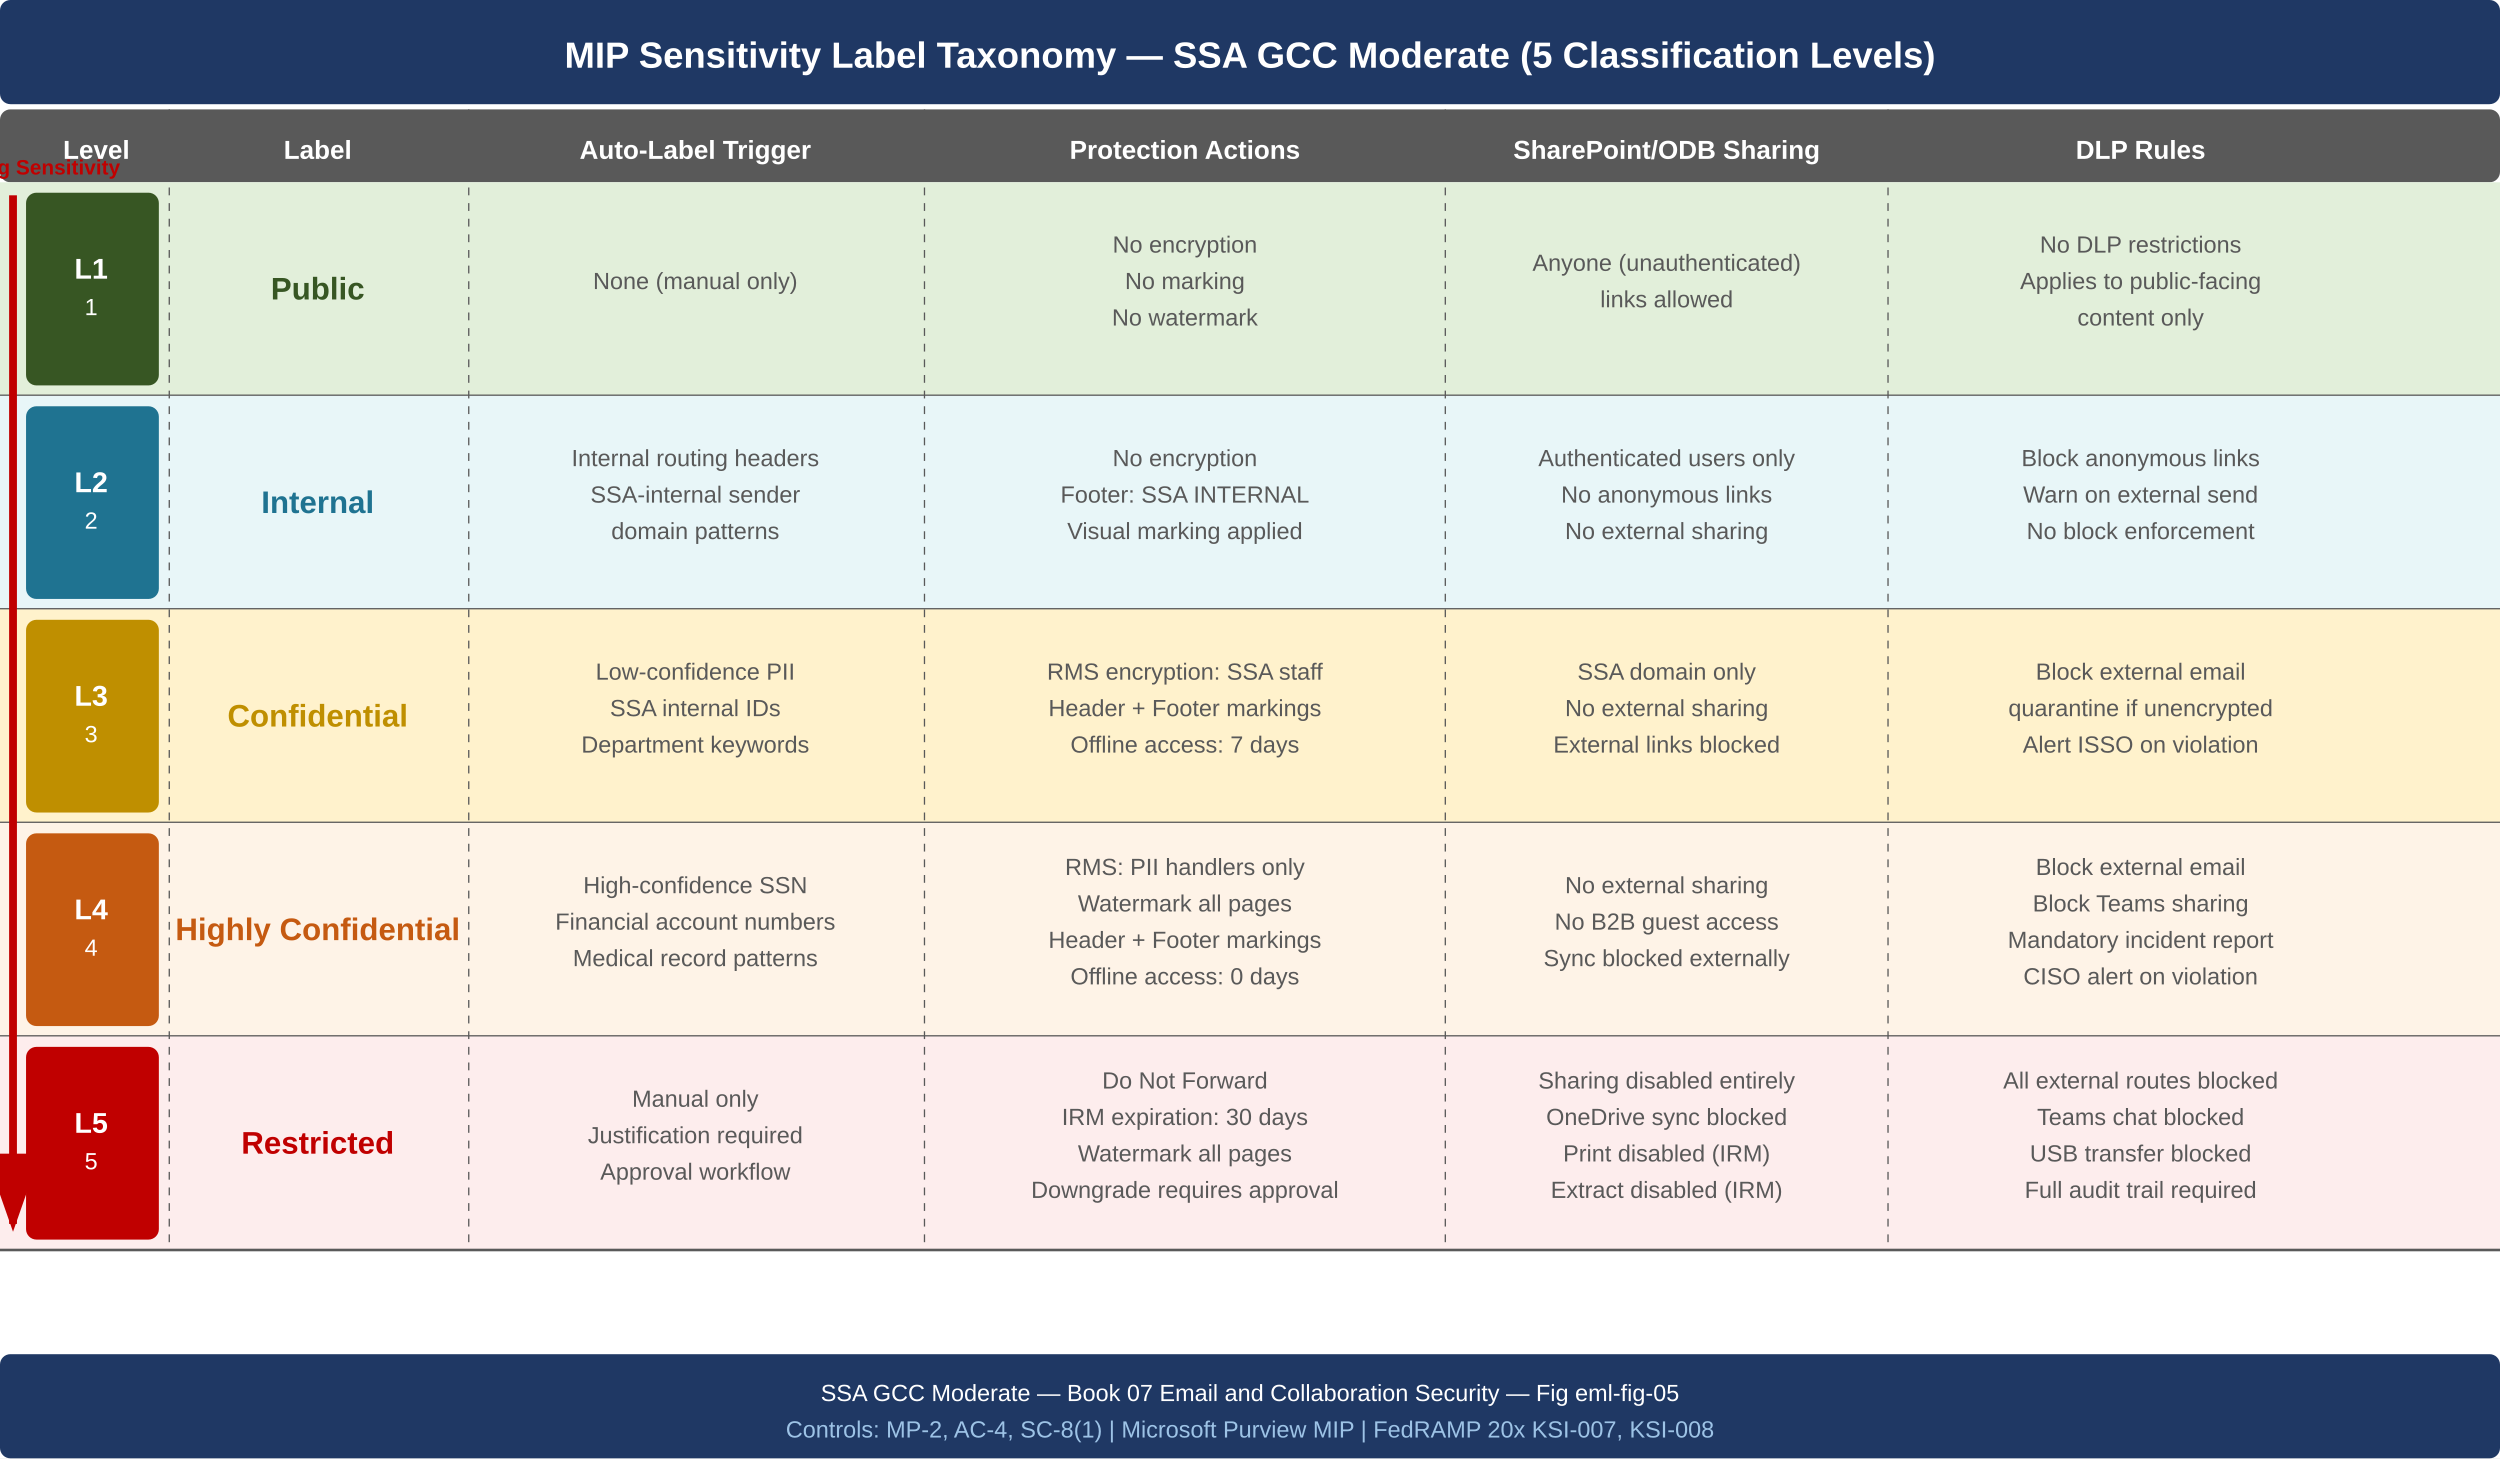
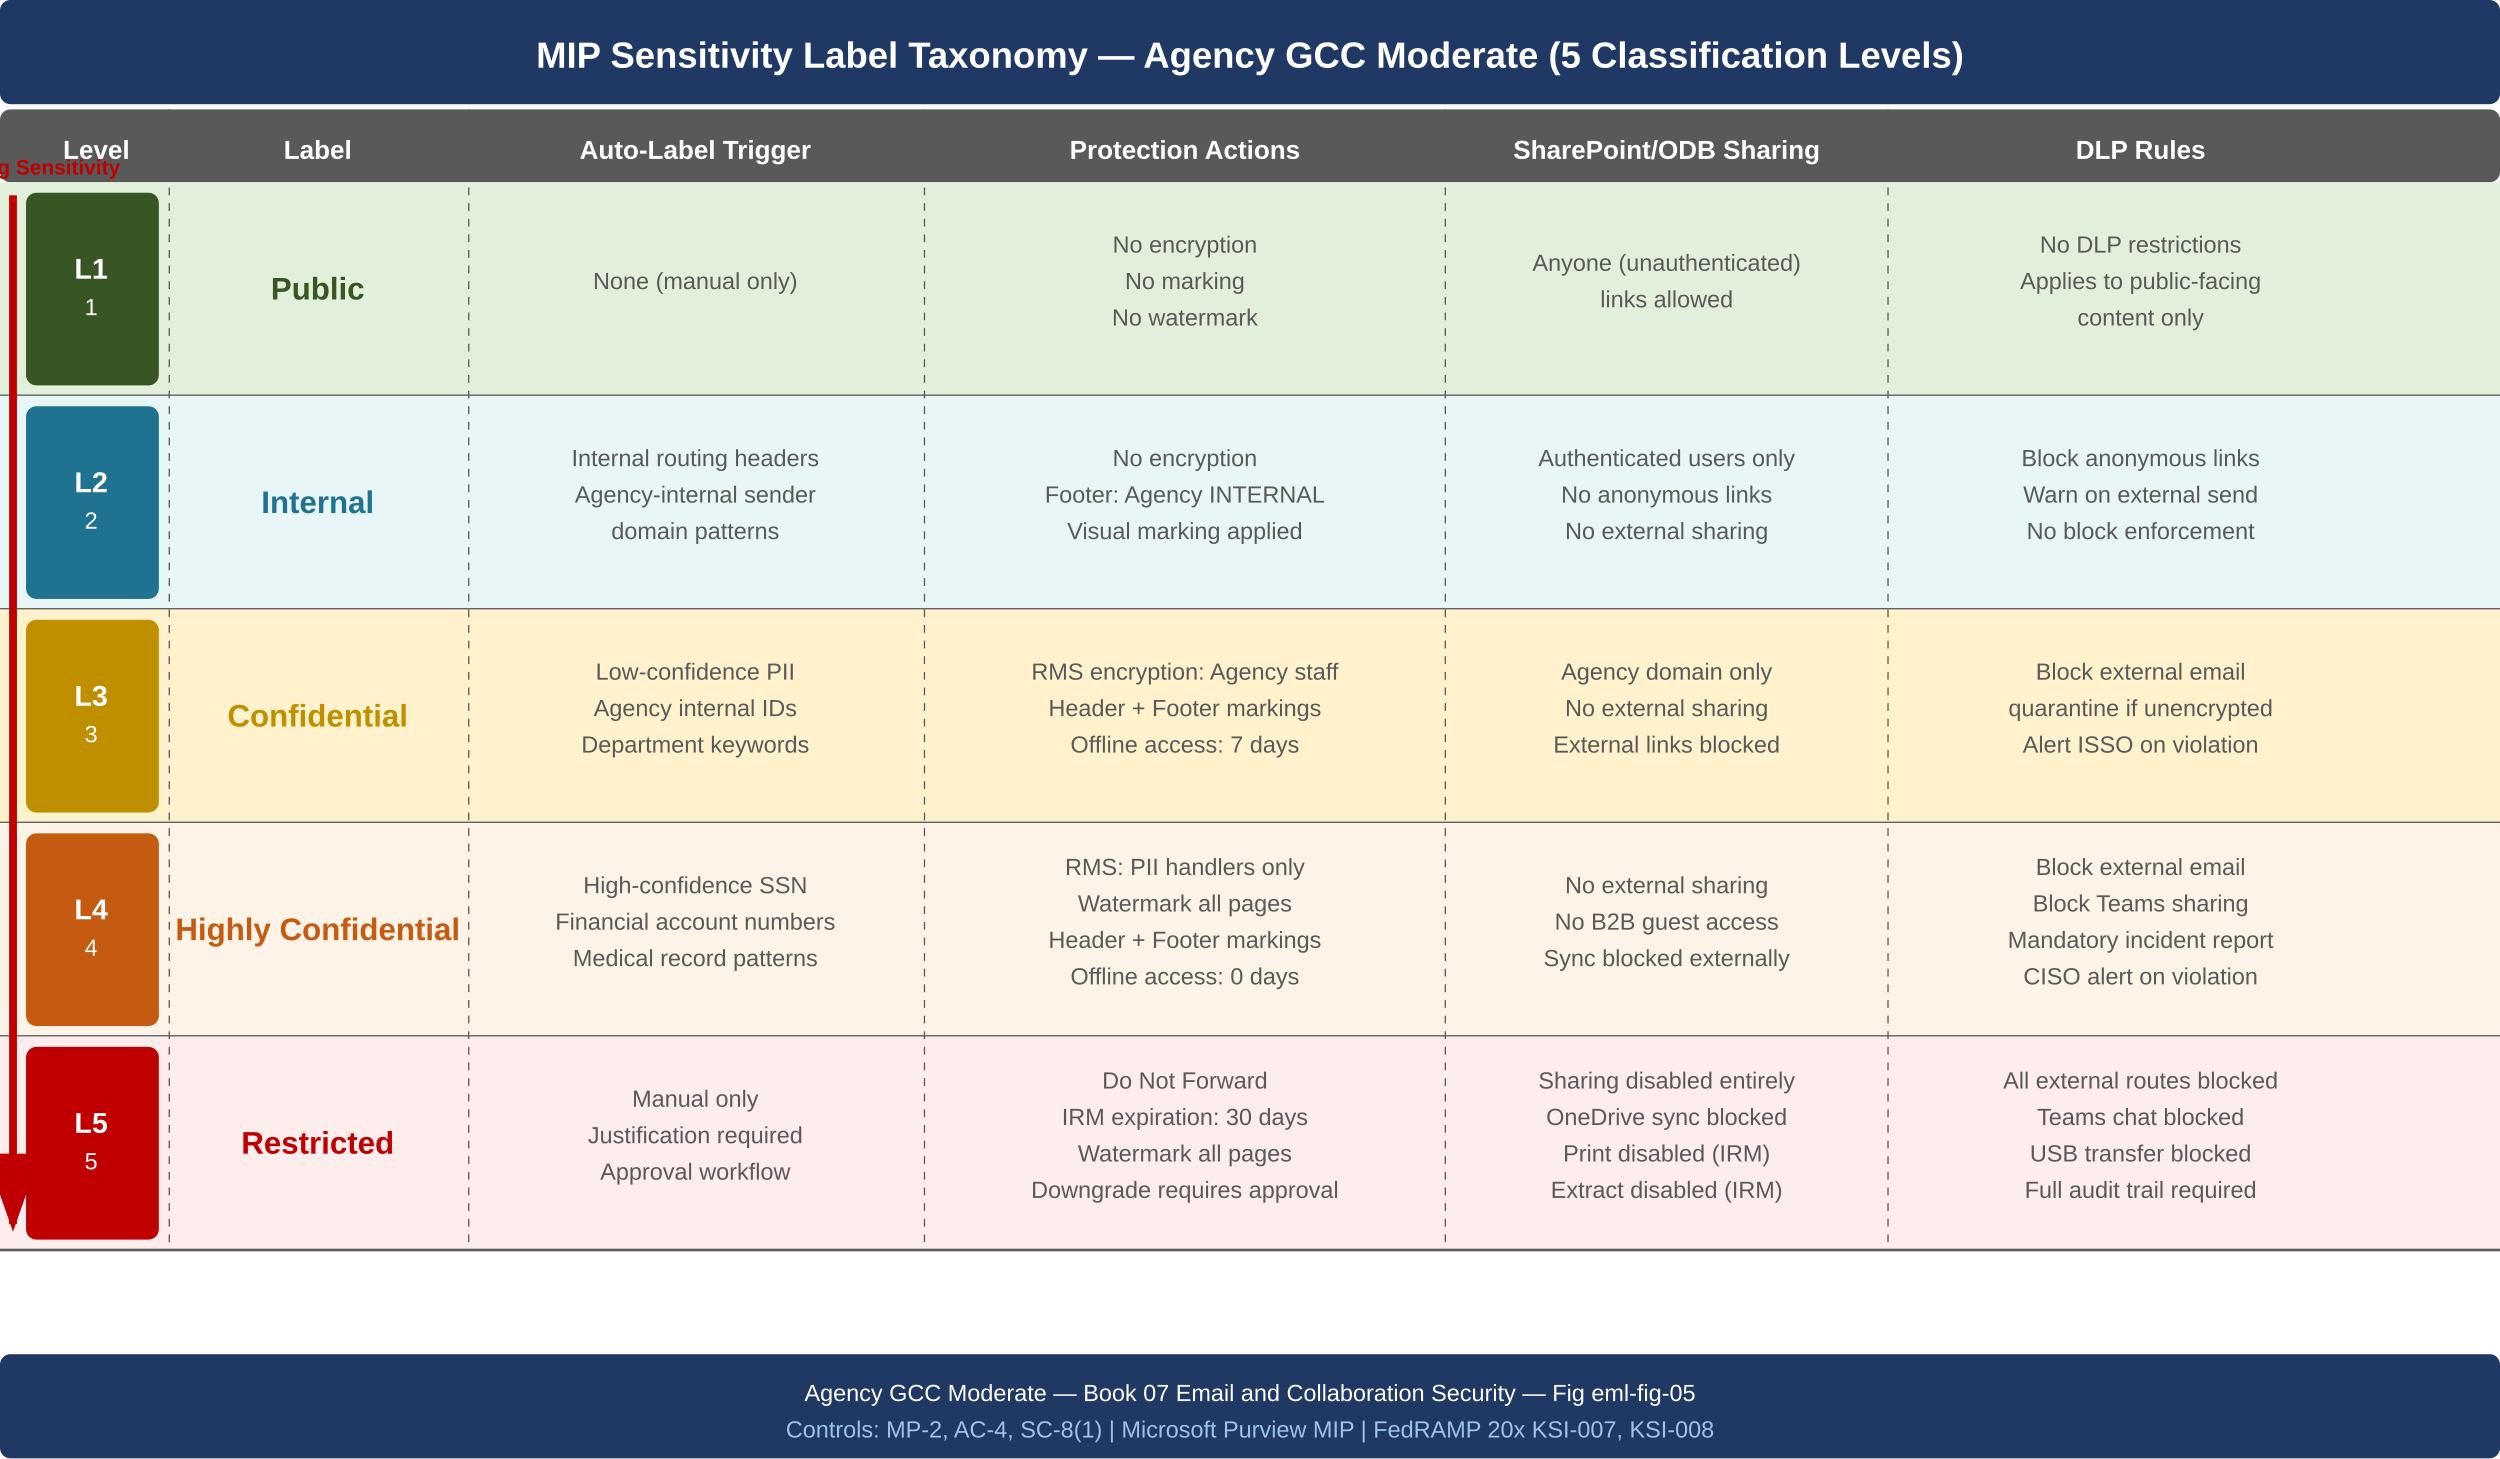
<svg xmlns="http://www.w3.org/2000/svg" width="960" height="560" viewBox="0 0 960 560">
  <defs>
    <marker id="arrow" markerWidth="10" markerHeight="7" refX="9" refY="3.5" orient="auto">
      <polygon points="0 0, 10 3.5, 0 7" fill="#595959" />
    </marker>
    <marker id="arrow-white" markerWidth="10" markerHeight="7" refX="9" refY="3.5" orient="auto">
      <polygon points="0 0, 10 3.5, 0 7" fill="#FFFFFF" />
    </marker>
    <marker id="arrow-blue" markerWidth="10" markerHeight="7" refX="9" refY="3.5" orient="auto">
      <polygon points="0 0, 10 3.5, 0 7" fill="#2E75B6" />
    </marker>
    <marker id="arrow-red" markerWidth="10" markerHeight="7" refX="9" refY="3.5" orient="auto">
      <polygon points="0 0, 10 3.5, 0 7" fill="#C00000" />
    </marker>
    <marker id="arrow-green" markerWidth="10" markerHeight="7" refX="9" refY="3.5" orient="auto">
      <polygon points="0 0, 10 3.5, 0 7" fill="#375623" />
    </marker>
  </defs>
  <rect width="960" height="560" fill="#FFFFFF" />
  <rect x="0" y="0" width="960" height="40" fill="#1F3864" rx="4" />
-   <text x="480" y="26" font-family="Arial,sans-serif" font-size="14" fill="#FFFFFF" text-anchor="middle" font-weight="bold">MIP Sensitivity Label Taxonomy — SSA GCC Moderate (5 Classification Levels)</text>
+   <text x="480" y="26" font-family="Arial,sans-serif" font-size="14" fill="#FFFFFF" text-anchor="middle" font-weight="bold">MIP Sensitivity Label Taxonomy — Agency GCC Moderate (5 Classification Levels)</text>
  <rect x="0" y="42" width="960" height="28" fill="#595959" rx="4" />
  <text x="37" y="61" font-family="Arial,sans-serif" font-size="10" fill="#FFFFFF" text-anchor="middle" font-weight="bold">Level</text>
  <text x="122" y="61" font-family="Arial,sans-serif" font-size="10" fill="#FFFFFF" text-anchor="middle" font-weight="bold">Label</text>
  <text x="267" y="61" font-family="Arial,sans-serif" font-size="10" fill="#FFFFFF" text-anchor="middle" font-weight="bold">Auto-Label Trigger</text>
  <text x="455" y="61" font-family="Arial,sans-serif" font-size="10" fill="#FFFFFF" text-anchor="middle" font-weight="bold">Protection Actions</text>
  <text x="640" y="61" font-family="Arial,sans-serif" font-size="10" fill="#FFFFFF" text-anchor="middle" font-weight="bold">SharePoint/ODB Sharing</text>
  <text x="822" y="61" font-family="Arial,sans-serif" font-size="10" fill="#FFFFFF" text-anchor="middle" font-weight="bold">DLP Rules</text>
  <rect x="0" y="70" width="960" height="82" fill="#E2EFDA" rx="0" />
  <rect x="10" y="74" width="51" height="74" fill="#375623" rx="4" />
  <text x="35" y="107" font-family="Arial,sans-serif" font-size="11" fill="#FFFFFF" text-anchor="middle" font-weight="bold">L1</text>
  <text x="35" y="121" font-family="Arial,sans-serif" font-size="9" fill="#FFFFFF" text-anchor="middle">1</text>
  <text x="122" y="115" font-family="Arial,sans-serif" font-size="12" fill="#375623" text-anchor="middle" font-weight="bold">Public</text>
  <text x="267" y="111" font-family="Arial,sans-serif" font-size="9" fill="#595959" text-anchor="middle">None (manual only)</text>
  <text x="455" y="97" font-family="Arial,sans-serif" font-size="9" fill="#595959" text-anchor="middle">No encryption</text>
  <text x="455" y="111" font-family="Arial,sans-serif" font-size="9" fill="#595959" text-anchor="middle">No marking</text>
  <text x="455" y="125" font-family="Arial,sans-serif" font-size="9" fill="#595959" text-anchor="middle">No watermark</text>
  <text x="640" y="104" font-family="Arial,sans-serif" font-size="9" fill="#595959" text-anchor="middle">Anyone (unauthenticated)</text>
  <text x="640" y="118" font-family="Arial,sans-serif" font-size="9" fill="#595959" text-anchor="middle">links allowed</text>
  <text x="822" y="97" font-family="Arial,sans-serif" font-size="9" fill="#595959" text-anchor="middle">No DLP restrictions</text>
  <text x="822" y="111" font-family="Arial,sans-serif" font-size="9" fill="#595959" text-anchor="middle">Applies to public-facing</text>
  <text x="822" y="125" font-family="Arial,sans-serif" font-size="9" fill="#595959" text-anchor="middle">content only</text>
  <line x1="0" y1="152" x2="960" y2="152" stroke="#595959" stroke-width="1" />
  <rect x="0" y="152" width="960" height="82" fill="#E8F6F8" rx="0" />
  <rect x="10" y="156" width="51" height="74" fill="#1F7391" rx="4" />
  <text x="35" y="189" font-family="Arial,sans-serif" font-size="11" fill="#FFFFFF" text-anchor="middle" font-weight="bold">L2</text>
  <text x="35" y="203" font-family="Arial,sans-serif" font-size="9" fill="#FFFFFF" text-anchor="middle">2</text>
  <text x="122" y="197" font-family="Arial,sans-serif" font-size="12" fill="#1F7391" text-anchor="middle" font-weight="bold">Internal</text>
  <text x="267" y="179" font-family="Arial,sans-serif" font-size="9" fill="#595959" text-anchor="middle">Internal routing headers</text>
-   <text x="267" y="193" font-family="Arial,sans-serif" font-size="9" fill="#595959" text-anchor="middle">SSA-internal sender</text>
+   <text x="267" y="193" font-family="Arial,sans-serif" font-size="9" fill="#595959" text-anchor="middle">Agency-internal sender</text>
  <text x="267" y="207" font-family="Arial,sans-serif" font-size="9" fill="#595959" text-anchor="middle">domain patterns</text>
  <text x="455" y="179" font-family="Arial,sans-serif" font-size="9" fill="#595959" text-anchor="middle">No encryption</text>
-   <text x="455" y="193" font-family="Arial,sans-serif" font-size="9" fill="#595959" text-anchor="middle">Footer: SSA INTERNAL</text>
+   <text x="455" y="193" font-family="Arial,sans-serif" font-size="9" fill="#595959" text-anchor="middle">Footer: Agency INTERNAL</text>
  <text x="455" y="207" font-family="Arial,sans-serif" font-size="9" fill="#595959" text-anchor="middle">Visual marking applied</text>
  <text x="640" y="179" font-family="Arial,sans-serif" font-size="9" fill="#595959" text-anchor="middle">Authenticated users only</text>
  <text x="640" y="193" font-family="Arial,sans-serif" font-size="9" fill="#595959" text-anchor="middle">No anonymous links</text>
  <text x="640" y="207" font-family="Arial,sans-serif" font-size="9" fill="#595959" text-anchor="middle">No external sharing</text>
  <text x="822" y="179" font-family="Arial,sans-serif" font-size="9" fill="#595959" text-anchor="middle">Block anonymous links</text>
  <text x="822" y="193" font-family="Arial,sans-serif" font-size="9" fill="#595959" text-anchor="middle">Warn on external send</text>
  <text x="822" y="207" font-family="Arial,sans-serif" font-size="9" fill="#595959" text-anchor="middle">No block enforcement</text>
  <line x1="0" y1="234" x2="960" y2="234" stroke="#595959" stroke-width="1" />
  <rect x="0" y="234" width="960" height="82" fill="#FFF2CC" rx="0" />
  <rect x="10" y="238" width="51" height="74" fill="#BF8F00" rx="4" />
  <text x="35" y="271" font-family="Arial,sans-serif" font-size="11" fill="#FFFFFF" text-anchor="middle" font-weight="bold">L3</text>
  <text x="35" y="285" font-family="Arial,sans-serif" font-size="9" fill="#FFFFFF" text-anchor="middle">3</text>
  <text x="122" y="279" font-family="Arial,sans-serif" font-size="12" fill="#BF8F00" text-anchor="middle" font-weight="bold">Confidential</text>
  <text x="267" y="261" font-family="Arial,sans-serif" font-size="9" fill="#595959" text-anchor="middle">Low-confidence PII</text>
-   <text x="267" y="275" font-family="Arial,sans-serif" font-size="9" fill="#595959" text-anchor="middle">SSA internal IDs</text>
+   <text x="267" y="275" font-family="Arial,sans-serif" font-size="9" fill="#595959" text-anchor="middle">Agency internal IDs</text>
  <text x="267" y="289" font-family="Arial,sans-serif" font-size="9" fill="#595959" text-anchor="middle">Department keywords</text>
-   <text x="455" y="261" font-family="Arial,sans-serif" font-size="9" fill="#595959" text-anchor="middle">RMS encryption: SSA staff</text>
+   <text x="455" y="261" font-family="Arial,sans-serif" font-size="9" fill="#595959" text-anchor="middle">RMS encryption: Agency staff</text>
  <text x="455" y="275" font-family="Arial,sans-serif" font-size="9" fill="#595959" text-anchor="middle">Header + Footer markings</text>
  <text x="455" y="289" font-family="Arial,sans-serif" font-size="9" fill="#595959" text-anchor="middle">Offline access: 7 days</text>
-   <text x="640" y="261" font-family="Arial,sans-serif" font-size="9" fill="#595959" text-anchor="middle">SSA domain only</text>
+   <text x="640" y="261" font-family="Arial,sans-serif" font-size="9" fill="#595959" text-anchor="middle">Agency domain only</text>
  <text x="640" y="275" font-family="Arial,sans-serif" font-size="9" fill="#595959" text-anchor="middle">No external sharing</text>
  <text x="640" y="289" font-family="Arial,sans-serif" font-size="9" fill="#595959" text-anchor="middle">External links blocked</text>
  <text x="822" y="261" font-family="Arial,sans-serif" font-size="9" fill="#595959" text-anchor="middle">Block external email</text>
  <text x="822" y="275" font-family="Arial,sans-serif" font-size="9" fill="#595959" text-anchor="middle">quarantine if unencrypted</text>
  <text x="822" y="289" font-family="Arial,sans-serif" font-size="9" fill="#595959" text-anchor="middle">Alert ISSO on violation</text>
  <line x1="0" y1="316" x2="960" y2="316" stroke="#595959" stroke-width="1" />
  <rect x="0" y="316" width="960" height="82" fill="#FEF3E7" rx="0" />
  <rect x="10" y="320" width="51" height="74" fill="#C55A11" rx="4" />
  <text x="35" y="353" font-family="Arial,sans-serif" font-size="11" fill="#FFFFFF" text-anchor="middle" font-weight="bold">L4</text>
  <text x="35" y="367" font-family="Arial,sans-serif" font-size="9" fill="#FFFFFF" text-anchor="middle">4</text>
  <text x="122" y="361" font-family="Arial,sans-serif" font-size="12" fill="#C55A11" text-anchor="middle" font-weight="bold">Highly Confidential</text>
  <text x="267" y="343" font-family="Arial,sans-serif" font-size="9" fill="#595959" text-anchor="middle">High-confidence SSN</text>
  <text x="267" y="357" font-family="Arial,sans-serif" font-size="9" fill="#595959" text-anchor="middle">Financial account numbers</text>
  <text x="267" y="371" font-family="Arial,sans-serif" font-size="9" fill="#595959" text-anchor="middle">Medical record patterns</text>
  <text x="455" y="336" font-family="Arial,sans-serif" font-size="9" fill="#595959" text-anchor="middle">RMS: PII handlers only</text>
  <text x="455" y="350" font-family="Arial,sans-serif" font-size="9" fill="#595959" text-anchor="middle">Watermark all pages</text>
  <text x="455" y="364" font-family="Arial,sans-serif" font-size="9" fill="#595959" text-anchor="middle">Header + Footer markings</text>
  <text x="455" y="378" font-family="Arial,sans-serif" font-size="9" fill="#595959" text-anchor="middle">Offline access: 0 days</text>
  <text x="640" y="343" font-family="Arial,sans-serif" font-size="9" fill="#595959" text-anchor="middle">No external sharing</text>
  <text x="640" y="357" font-family="Arial,sans-serif" font-size="9" fill="#595959" text-anchor="middle">No B2B guest access</text>
  <text x="640" y="371" font-family="Arial,sans-serif" font-size="9" fill="#595959" text-anchor="middle">Sync blocked externally</text>
  <text x="822" y="336" font-family="Arial,sans-serif" font-size="9" fill="#595959" text-anchor="middle">Block external email</text>
  <text x="822" y="350" font-family="Arial,sans-serif" font-size="9" fill="#595959" text-anchor="middle">Block Teams sharing</text>
  <text x="822" y="364" font-family="Arial,sans-serif" font-size="9" fill="#595959" text-anchor="middle">Mandatory incident report</text>
  <text x="822" y="378" font-family="Arial,sans-serif" font-size="9" fill="#595959" text-anchor="middle">CISO alert on violation</text>
  <line x1="0" y1="398" x2="960" y2="398" stroke="#595959" stroke-width="1" />
  <rect x="0" y="398" width="960" height="82" fill="#FDEDED" rx="0" />
  <rect x="10" y="402" width="51" height="74" fill="#C00000" rx="4" />
  <text x="35" y="435" font-family="Arial,sans-serif" font-size="11" fill="#FFFFFF" text-anchor="middle" font-weight="bold">L5</text>
  <text x="35" y="449" font-family="Arial,sans-serif" font-size="9" fill="#FFFFFF" text-anchor="middle">5</text>
  <text x="122" y="443" font-family="Arial,sans-serif" font-size="12" fill="#C00000" text-anchor="middle" font-weight="bold">Restricted</text>
  <text x="267" y="425" font-family="Arial,sans-serif" font-size="9" fill="#595959" text-anchor="middle">Manual only</text>
  <text x="267" y="439" font-family="Arial,sans-serif" font-size="9" fill="#595959" text-anchor="middle">Justification required</text>
  <text x="267" y="453" font-family="Arial,sans-serif" font-size="9" fill="#595959" text-anchor="middle">Approval workflow</text>
  <text x="455" y="418" font-family="Arial,sans-serif" font-size="9" fill="#595959" text-anchor="middle">Do Not Forward</text>
  <text x="455" y="432" font-family="Arial,sans-serif" font-size="9" fill="#595959" text-anchor="middle">IRM expiration: 30 days</text>
  <text x="455" y="446" font-family="Arial,sans-serif" font-size="9" fill="#595959" text-anchor="middle">Watermark all pages</text>
  <text x="455" y="460" font-family="Arial,sans-serif" font-size="9" fill="#595959" text-anchor="middle">Downgrade requires approval</text>
  <text x="640" y="418" font-family="Arial,sans-serif" font-size="9" fill="#595959" text-anchor="middle">Sharing disabled entirely</text>
  <text x="640" y="432" font-family="Arial,sans-serif" font-size="9" fill="#595959" text-anchor="middle">OneDrive sync blocked</text>
  <text x="640" y="446" font-family="Arial,sans-serif" font-size="9" fill="#595959" text-anchor="middle">Print disabled (IRM)</text>
  <text x="640" y="460" font-family="Arial,sans-serif" font-size="9" fill="#595959" text-anchor="middle">Extract disabled (IRM)</text>
  <text x="822" y="418" font-family="Arial,sans-serif" font-size="9" fill="#595959" text-anchor="middle">All external routes blocked</text>
  <text x="822" y="432" font-family="Arial,sans-serif" font-size="9" fill="#595959" text-anchor="middle">Teams chat blocked</text>
  <text x="822" y="446" font-family="Arial,sans-serif" font-size="9" fill="#595959" text-anchor="middle">USB transfer blocked</text>
  <text x="822" y="460" font-family="Arial,sans-serif" font-size="9" fill="#595959" text-anchor="middle">Full audit trail required</text>
  <line x1="0" y1="480" x2="960" y2="480" stroke="#595959" stroke-width="1" />
  <line x1="65" y1="42" x2="65" y2="480" stroke="#595959" stroke-width="0.5" stroke-dasharray="3,3" />
  <line x1="180" y1="42" x2="180" y2="480" stroke="#595959" stroke-width="0.5" stroke-dasharray="3,3" />
  <line x1="355" y1="42" x2="355" y2="480" stroke="#595959" stroke-width="0.5" stroke-dasharray="3,3" />
  <line x1="555" y1="42" x2="555" y2="480" stroke="#595959" stroke-width="0.5" stroke-dasharray="3,3" />
  <line x1="725" y1="42" x2="725" y2="480" stroke="#595959" stroke-width="0.5" stroke-dasharray="3,3" />
  <line x1="5" y1="75" x2="5" y2="470" stroke="#C00000" stroke-width="3" marker-end="url(#arrow-red)" />
  <text x="5" y="67" font-family="Arial,sans-serif" font-size="8" fill="#C00000" text-anchor="middle" font-weight="bold">Increasing Sensitivity</text>
  <rect x="0" y="520" width="960" height="40" fill="#1F3864" rx="4" />
-   <text x="480" y="538" font-family="Arial,sans-serif" font-size="9" fill="#FFFFFF" text-anchor="middle">SSA GCC Moderate — Book 07 Email and Collaboration Security — Fig eml-fig-05</text>
+   <text x="480" y="538" font-family="Arial,sans-serif" font-size="9" fill="#FFFFFF" text-anchor="middle">Agency GCC Moderate — Book 07 Email and Collaboration Security — Fig eml-fig-05</text>
  <text x="480" y="552" font-family="Arial,sans-serif" font-size="9" fill="#9DC3E6" text-anchor="middle">Controls: MP-2, AC-4, SC-8(1)  |  Microsoft Purview MIP  |  FedRAMP 20x KSI-007, KSI-008</text>
</svg>
